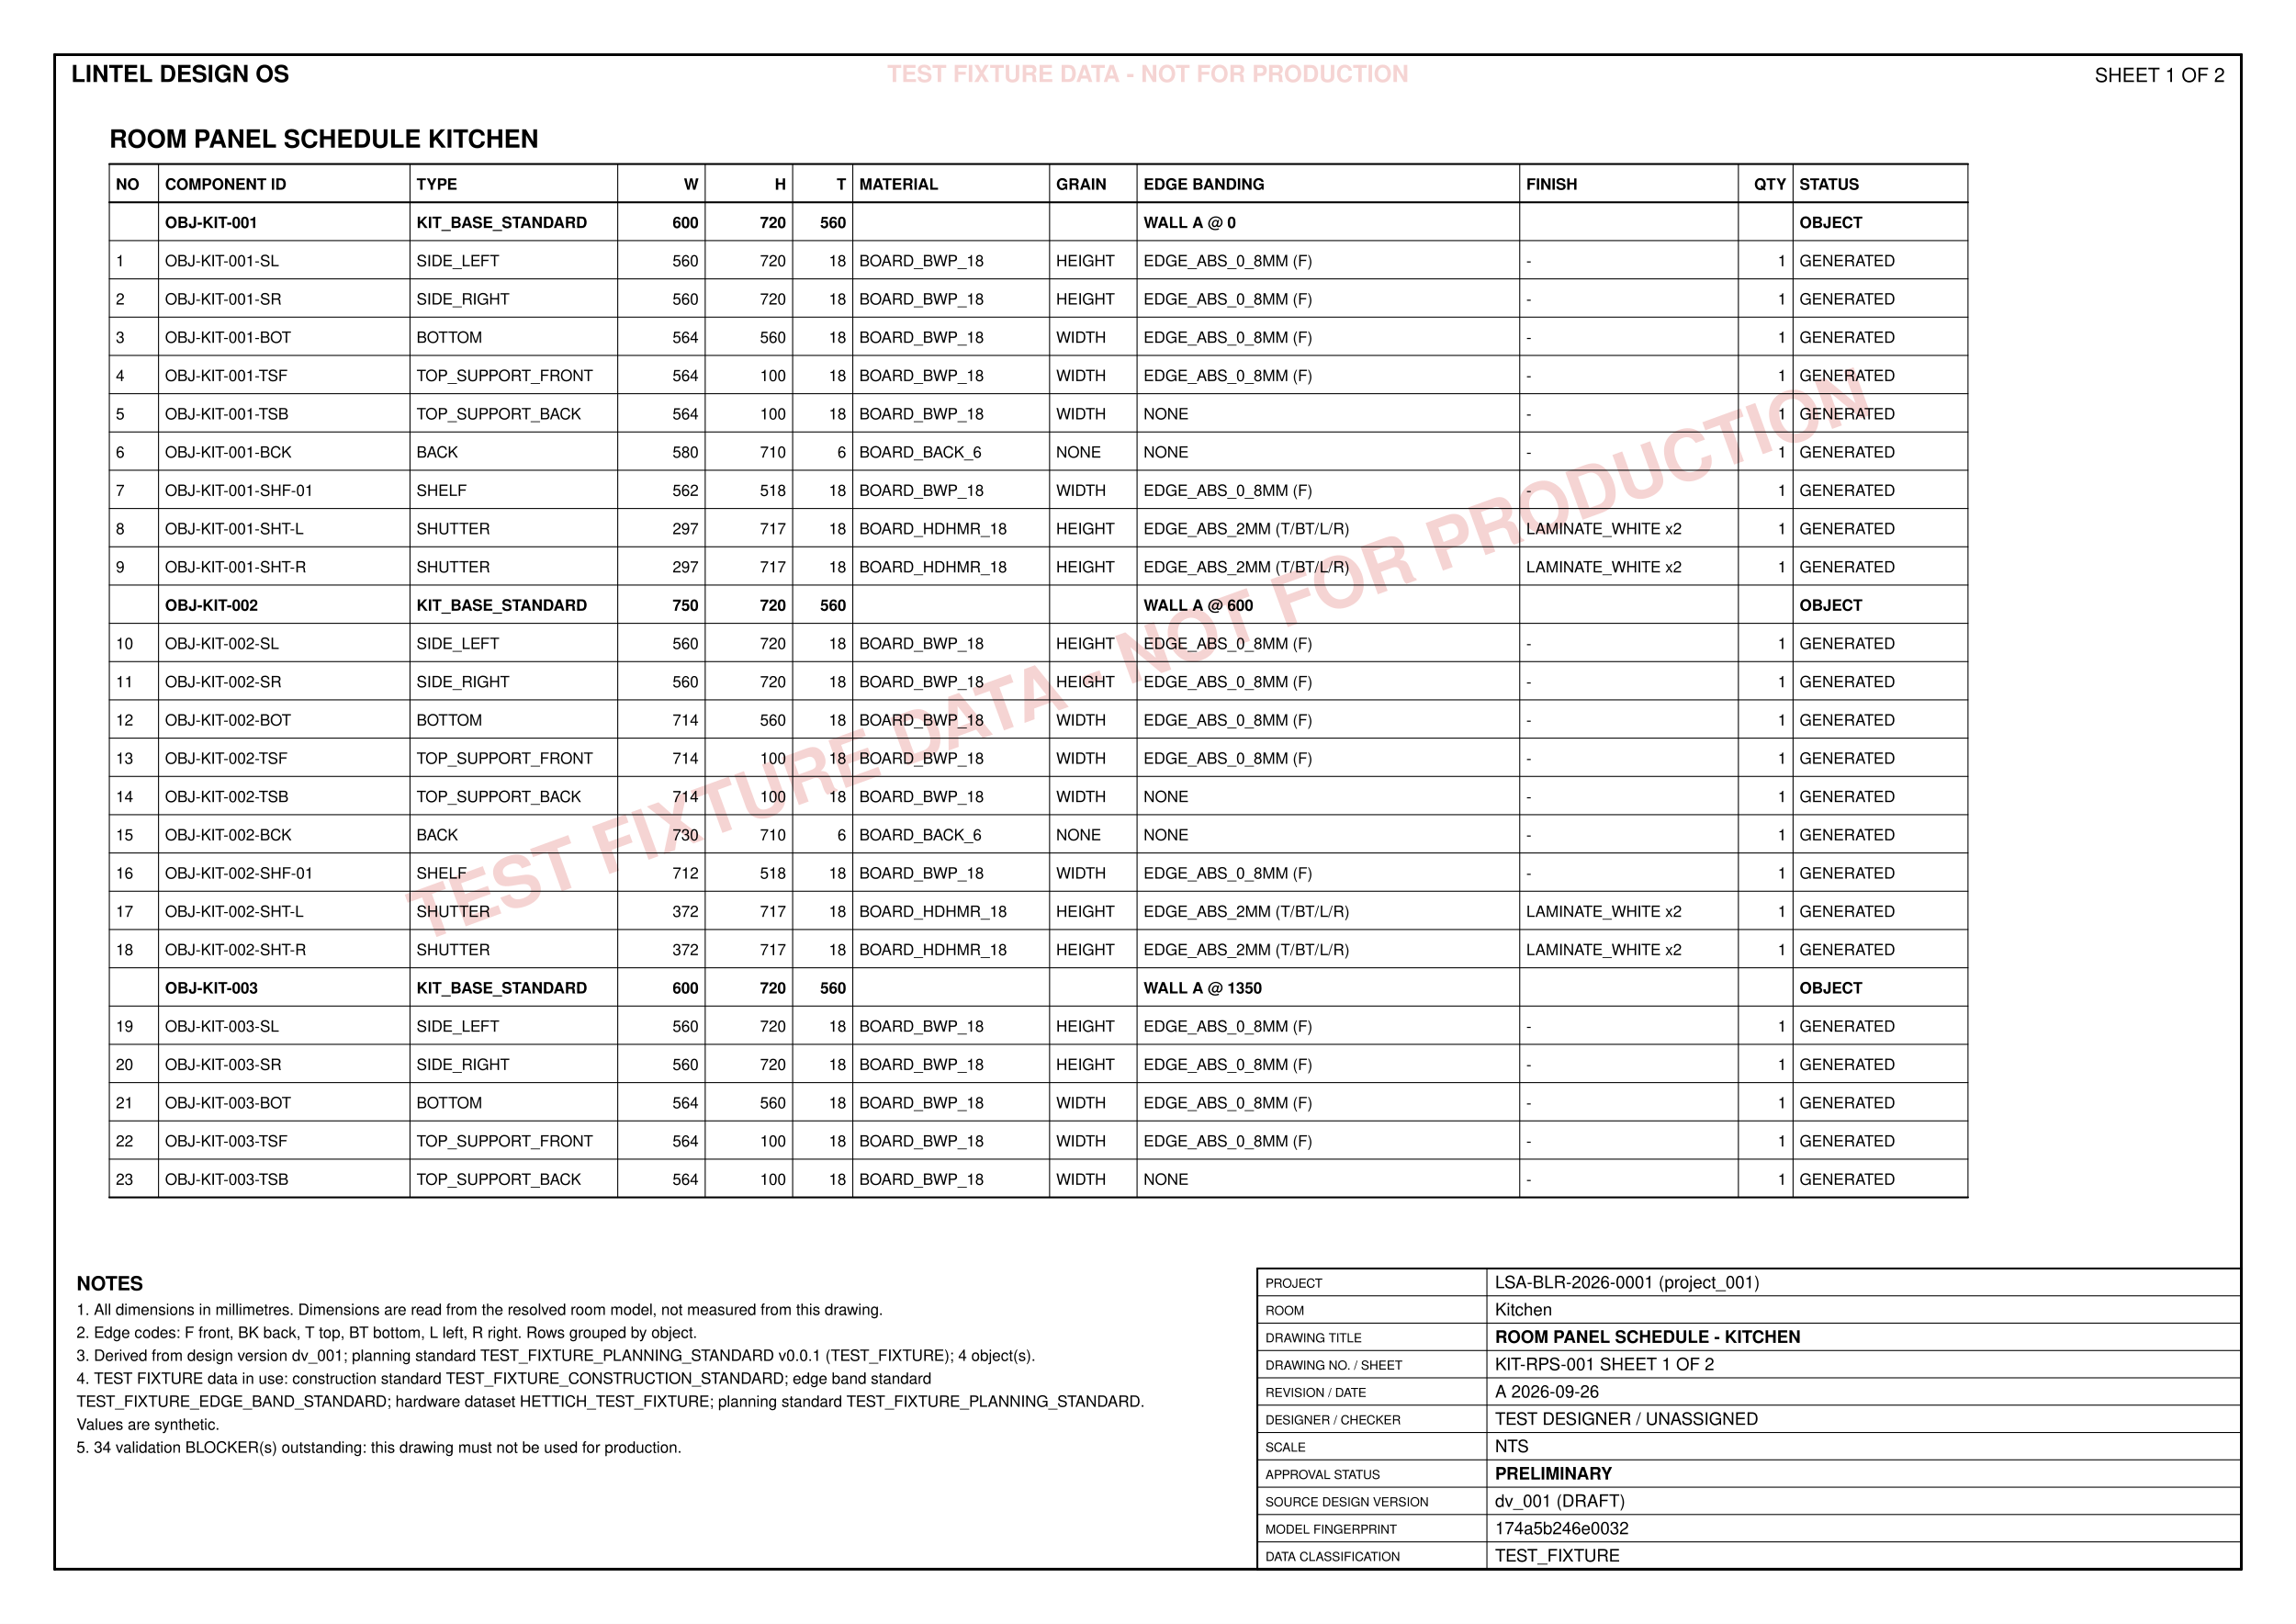
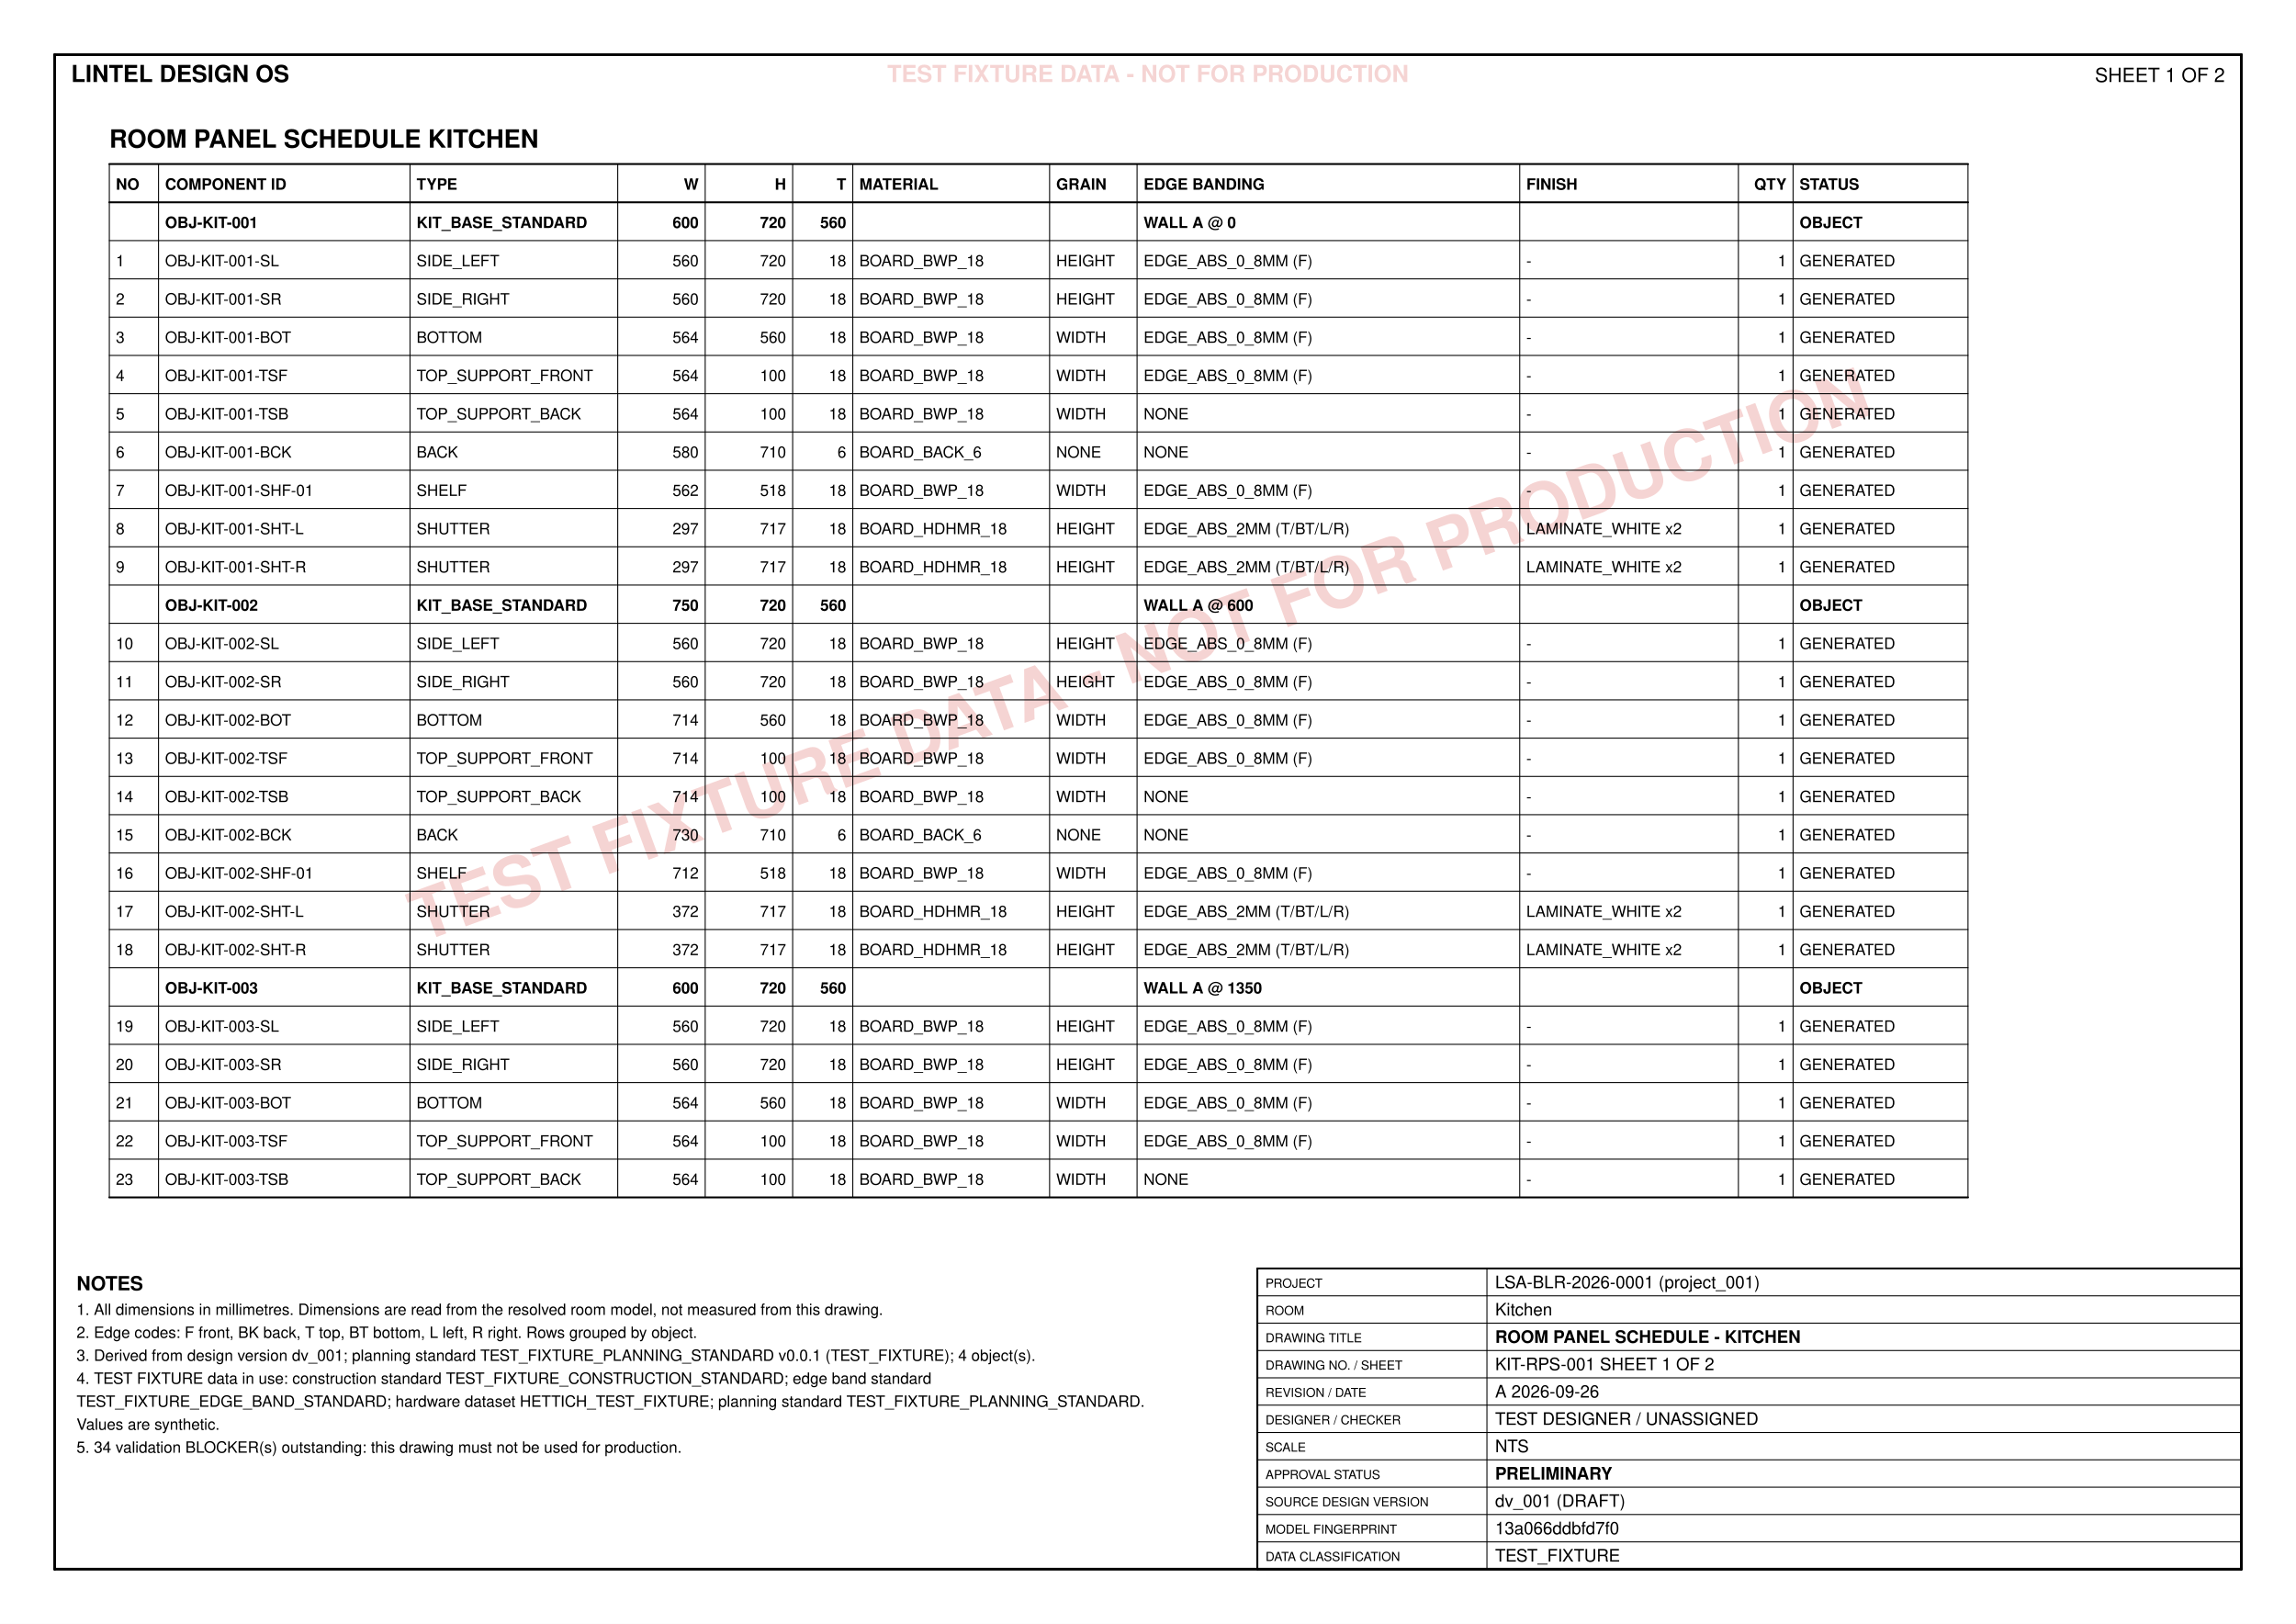
- <svg xmlns="http://www.w3.org/2000/svg" width="420mm" height="297mm" viewBox="0 0 420 297" data-drawing-id="DRW:dv_001:room_001:ROOM_PANEL_SCHEDULE:KIT-RPS-001:RA" data-drawing-type="ROOM_PANEL_SCHEDULE" data-status="PRELIMINARY" data-design-version="dv_001" data-model-fingerprint="174a5b246e0032" data-classification="TEST_FIXTURE" data-content-hash="1771db1f6acf5f" data-sheet="1/2" data-room-id="room_001" data-objects="obj_001,obj_002,obj_003,obj_004">
+ <svg xmlns="http://www.w3.org/2000/svg" width="420mm" height="297mm" viewBox="0 0 420 297" data-drawing-id="DRW:dv_001:room_001:ROOM_PANEL_SCHEDULE:KIT-RPS-001:RA" data-drawing-type="ROOM_PANEL_SCHEDULE" data-status="PRELIMINARY" data-design-version="dv_001" data-model-fingerprint="13a066ddbfd7f0" data-classification="TEST_FIXTURE" data-content-hash="056980e3fbe445" data-sheet="1/2" data-room-id="room_001" data-objects="obj_001,obj_002,obj_003,obj_004">
  <rect x="0" y="0" width="420" height="297" fill="#ffffff" />
  <g id="WATERMARK" fill="#d9534f" stroke="#d9534f" opacity="0.25" font-family="Helvetica, Arial, sans-serif" stroke-linecap="round">
    <text stroke="none" x="210" y="124" font-size="12.714" text-anchor="middle" font-weight="bold" transform="rotate(-20 210 124)">TEST FIXTURE DATA - NOT FOR PRODUCTION</text>
    <text stroke="none" x="210" y="15" font-size="4.286" text-anchor="middle" font-weight="bold">TEST FIXTURE DATA - NOT FOR PRODUCTION</text>
  </g>
  <g id="BORDER" fill="#000000" stroke="#000000" font-family="Helvetica, Arial, sans-serif" stroke-linecap="round">
    <line fill="none" x1="10" y1="10" x2="410" y2="10" stroke-width="0.5" />
    <line fill="none" x1="410" y1="10" x2="410" y2="287" stroke-width="0.5" />
    <line fill="none" x1="410" y1="287" x2="10" y2="287" stroke-width="0.5" />
    <line fill="none" x1="10" y1="287" x2="10" y2="10" stroke-width="0.5" />
    <text stroke="none" x="13" y="15" font-size="4.286" text-anchor="start" font-weight="bold">LINTEL DESIGN OS</text>
    <text stroke="none" x="407" y="15" font-size="3.571" text-anchor="end">SHEET 1 OF 2</text>
  </g>
  <g id="ANNOTATION" fill="#000000" stroke="#000000" font-family="Helvetica, Arial, sans-serif" stroke-linecap="round">
    <text stroke="none" x="14" y="236" font-size="3.571" text-anchor="start" font-weight="bold">NOTES</text>
    <text stroke="none" x="14" y="240.5" font-size="2.857" text-anchor="start">1. All dimensions in millimetres. Dimensions are read from the resolved room model, not measured from this drawing.</text>
    <text stroke="none" x="14" y="244.7" font-size="2.857" text-anchor="start">2. Edge codes: F front, BK back, T top, BT bottom, L left, R right. Rows grouped by object.</text>
    <text stroke="none" x="14" y="248.9" font-size="2.857" text-anchor="start">3. Derived from design version dv_001; planning standard TEST_FIXTURE_PLANNING_STANDARD v0.0.1 (TEST_FIXTURE); 4 object(s).</text>
    <text stroke="none" x="14" y="253.1" font-size="2.857" text-anchor="start">4. TEST FIXTURE data in use: construction standard TEST_FIXTURE_CONSTRUCTION_STANDARD; edge band standard</text>
    <text stroke="none" x="14" y="257.3" font-size="2.857" text-anchor="start">   TEST_FIXTURE_EDGE_BAND_STANDARD; hardware dataset HETTICH_TEST_FIXTURE; planning standard TEST_FIXTURE_PLANNING_STANDARD.</text>
    <text stroke="none" x="14" y="261.5" font-size="2.857" text-anchor="start">   Values are synthetic.</text>
    <text stroke="none" x="14" y="265.7" font-size="2.857" text-anchor="start">5. 34 validation BLOCKER(s) outstanding: this drawing must not be used for production.</text>
  </g>
  <g id="TABLE" fill="#000000" stroke="#000000" font-family="Helvetica, Arial, sans-serif" stroke-linecap="round">
    <text stroke="none" x="20" y="27" font-size="4.571" text-anchor="start" font-weight="bold">ROOM PANEL SCHEDULE  KITCHEN</text>
    <line fill="none" x1="20" y1="30" x2="360" y2="30" stroke-width="0.35" />
    <line fill="none" x1="20" y1="37" x2="360" y2="37" stroke-width="0.35" />
    <line fill="none" x1="20" y1="44" x2="360" y2="44" stroke-width="0.18" />
    <line fill="none" x1="20" y1="51" x2="360" y2="51" stroke-width="0.18" />
    <line fill="none" x1="20" y1="58" x2="360" y2="58" stroke-width="0.18" />
    <line fill="none" x1="20" y1="65" x2="360" y2="65" stroke-width="0.18" />
    <line fill="none" x1="20" y1="72" x2="360" y2="72" stroke-width="0.18" />
    <line fill="none" x1="20" y1="79" x2="360" y2="79" stroke-width="0.18" />
    <line fill="none" x1="20" y1="86" x2="360" y2="86" stroke-width="0.18" />
    <line fill="none" x1="20" y1="93" x2="360" y2="93" stroke-width="0.18" />
    <line fill="none" x1="20" y1="100" x2="360" y2="100" stroke-width="0.18" />
    <line fill="none" x1="20" y1="107" x2="360" y2="107" stroke-width="0.18" />
    <line fill="none" x1="20" y1="114" x2="360" y2="114" stroke-width="0.18" />
    <line fill="none" x1="20" y1="121" x2="360" y2="121" stroke-width="0.18" />
    <line fill="none" x1="20" y1="128" x2="360" y2="128" stroke-width="0.18" />
    <line fill="none" x1="20" y1="135" x2="360" y2="135" stroke-width="0.18" />
    <line fill="none" x1="20" y1="142" x2="360" y2="142" stroke-width="0.18" />
    <line fill="none" x1="20" y1="149" x2="360" y2="149" stroke-width="0.18" />
    <line fill="none" x1="20" y1="156" x2="360" y2="156" stroke-width="0.18" />
    <line fill="none" x1="20" y1="163" x2="360" y2="163" stroke-width="0.18" />
    <line fill="none" x1="20" y1="170" x2="360" y2="170" stroke-width="0.18" />
    <line fill="none" x1="20" y1="177" x2="360" y2="177" stroke-width="0.18" />
    <line fill="none" x1="20" y1="184" x2="360" y2="184" stroke-width="0.18" />
    <line fill="none" x1="20" y1="191" x2="360" y2="191" stroke-width="0.18" />
    <line fill="none" x1="20" y1="198" x2="360" y2="198" stroke-width="0.18" />
    <line fill="none" x1="20" y1="205" x2="360" y2="205" stroke-width="0.18" />
    <line fill="none" x1="20" y1="212" x2="360" y2="212" stroke-width="0.18" />
    <line fill="none" x1="20" y1="219" x2="360" y2="219" stroke-width="0.35" />
    <line fill="none" x1="20" y1="30" x2="20" y2="219" stroke-width="0.18" />
    <line fill="none" x1="29" y1="30" x2="29" y2="219" stroke-width="0.18" />
    <line fill="none" x1="75" y1="30" x2="75" y2="219" stroke-width="0.18" />
    <line fill="none" x1="113" y1="30" x2="113" y2="219" stroke-width="0.18" />
    <line fill="none" x1="129" y1="30" x2="129" y2="219" stroke-width="0.18" />
    <line fill="none" x1="145" y1="30" x2="145" y2="219" stroke-width="0.18" />
    <line fill="none" x1="156" y1="30" x2="156" y2="219" stroke-width="0.18" />
    <line fill="none" x1="192" y1="30" x2="192" y2="219" stroke-width="0.18" />
    <line fill="none" x1="208" y1="30" x2="208" y2="219" stroke-width="0.18" />
    <line fill="none" x1="278" y1="30" x2="278" y2="219" stroke-width="0.18" />
    <line fill="none" x1="318" y1="30" x2="318" y2="219" stroke-width="0.18" />
    <line fill="none" x1="328" y1="30" x2="328" y2="219" stroke-width="0.18" />
    <line fill="none" x1="360" y1="30" x2="360" y2="219" stroke-width="0.18" />
    <text stroke="none" x="21.2" y="34.7" font-size="2.857" text-anchor="start" font-weight="bold">NO</text>
    <text stroke="none" x="30.2" y="34.7" font-size="2.857" text-anchor="start" font-weight="bold">COMPONENT ID</text>
    <text stroke="none" x="76.2" y="34.7" font-size="2.857" text-anchor="start" font-weight="bold">TYPE</text>
    <text stroke="none" x="127.8" y="34.7" font-size="2.857" text-anchor="end" font-weight="bold">W</text>
    <text stroke="none" x="143.8" y="34.7" font-size="2.857" text-anchor="end" font-weight="bold">H</text>
    <text stroke="none" x="154.8" y="34.7" font-size="2.857" text-anchor="end" font-weight="bold">T</text>
    <text stroke="none" x="157.2" y="34.7" font-size="2.857" text-anchor="start" font-weight="bold">MATERIAL</text>
    <text stroke="none" x="193.2" y="34.7" font-size="2.857" text-anchor="start" font-weight="bold">GRAIN</text>
    <text stroke="none" x="209.2" y="34.7" font-size="2.857" text-anchor="start" font-weight="bold">EDGE BANDING</text>
    <text stroke="none" x="279.2" y="34.7" font-size="2.857" text-anchor="start" font-weight="bold">FINISH</text>
    <text stroke="none" x="326.8" y="34.7" font-size="2.857" text-anchor="end" font-weight="bold">QTY</text>
    <text stroke="none" x="329.2" y="34.7" font-size="2.857" text-anchor="start" font-weight="bold">STATUS</text>
    <text stroke="none" x="21.2" y="41.7" font-size="2.857" text-anchor="start" font-weight="bold" />
    <text stroke="none" x="30.2" y="41.7" font-size="2.857" text-anchor="start" font-weight="bold">OBJ-KIT-001</text>
    <text stroke="none" x="76.2" y="41.7" font-size="2.857" text-anchor="start" font-weight="bold">KIT_BASE_STANDARD</text>
    <text stroke="none" x="127.8" y="41.7" font-size="2.857" text-anchor="end" font-weight="bold">600</text>
    <text stroke="none" x="143.8" y="41.7" font-size="2.857" text-anchor="end" font-weight="bold">720</text>
    <text stroke="none" x="154.8" y="41.7" font-size="2.857" text-anchor="end" font-weight="bold">560</text>
    <text stroke="none" x="157.2" y="41.7" font-size="2.857" text-anchor="start" font-weight="bold" />
    <text stroke="none" x="193.2" y="41.7" font-size="2.857" text-anchor="start" font-weight="bold" />
    <text stroke="none" x="209.2" y="41.7" font-size="2.857" text-anchor="start" font-weight="bold">WALL A @ 0</text>
    <text stroke="none" x="279.2" y="41.7" font-size="2.857" text-anchor="start" font-weight="bold" />
    <text stroke="none" x="326.8" y="41.7" font-size="2.857" text-anchor="end" font-weight="bold" />
    <text stroke="none" x="329.2" y="41.7" font-size="2.857" text-anchor="start" font-weight="bold">OBJECT</text>
    <text stroke="none" x="21.2" y="48.7" font-size="2.857" text-anchor="start">1</text>
    <text stroke="none" x="30.2" y="48.7" font-size="2.857" text-anchor="start">OBJ-KIT-001-SL</text>
    <text stroke="none" x="76.2" y="48.7" font-size="2.857" text-anchor="start">SIDE_LEFT</text>
    <text stroke="none" x="127.8" y="48.7" font-size="2.857" text-anchor="end">560</text>
    <text stroke="none" x="143.8" y="48.7" font-size="2.857" text-anchor="end">720</text>
    <text stroke="none" x="154.8" y="48.7" font-size="2.857" text-anchor="end">18</text>
    <text stroke="none" x="157.2" y="48.7" font-size="2.857" text-anchor="start">BOARD_BWP_18</text>
    <text stroke="none" x="193.2" y="48.7" font-size="2.857" text-anchor="start">HEIGHT</text>
    <text stroke="none" x="209.2" y="48.7" font-size="2.857" text-anchor="start">EDGE_ABS_0_8MM (F)</text>
    <text stroke="none" x="279.2" y="48.7" font-size="2.857" text-anchor="start">-</text>
    <text stroke="none" x="326.8" y="48.7" font-size="2.857" text-anchor="end">1</text>
    <text stroke="none" x="329.2" y="48.7" font-size="2.857" text-anchor="start">GENERATED</text>
    <text stroke="none" x="21.2" y="55.7" font-size="2.857" text-anchor="start">2</text>
    <text stroke="none" x="30.2" y="55.7" font-size="2.857" text-anchor="start">OBJ-KIT-001-SR</text>
    <text stroke="none" x="76.2" y="55.7" font-size="2.857" text-anchor="start">SIDE_RIGHT</text>
    <text stroke="none" x="127.8" y="55.7" font-size="2.857" text-anchor="end">560</text>
    <text stroke="none" x="143.8" y="55.7" font-size="2.857" text-anchor="end">720</text>
    <text stroke="none" x="154.8" y="55.7" font-size="2.857" text-anchor="end">18</text>
    <text stroke="none" x="157.2" y="55.7" font-size="2.857" text-anchor="start">BOARD_BWP_18</text>
    <text stroke="none" x="193.2" y="55.7" font-size="2.857" text-anchor="start">HEIGHT</text>
    <text stroke="none" x="209.2" y="55.7" font-size="2.857" text-anchor="start">EDGE_ABS_0_8MM (F)</text>
    <text stroke="none" x="279.2" y="55.7" font-size="2.857" text-anchor="start">-</text>
    <text stroke="none" x="326.8" y="55.7" font-size="2.857" text-anchor="end">1</text>
    <text stroke="none" x="329.2" y="55.7" font-size="2.857" text-anchor="start">GENERATED</text>
    <text stroke="none" x="21.2" y="62.7" font-size="2.857" text-anchor="start">3</text>
    <text stroke="none" x="30.2" y="62.7" font-size="2.857" text-anchor="start">OBJ-KIT-001-BOT</text>
    <text stroke="none" x="76.2" y="62.7" font-size="2.857" text-anchor="start">BOTTOM</text>
    <text stroke="none" x="127.8" y="62.7" font-size="2.857" text-anchor="end">564</text>
    <text stroke="none" x="143.8" y="62.7" font-size="2.857" text-anchor="end">560</text>
    <text stroke="none" x="154.8" y="62.7" font-size="2.857" text-anchor="end">18</text>
    <text stroke="none" x="157.2" y="62.7" font-size="2.857" text-anchor="start">BOARD_BWP_18</text>
    <text stroke="none" x="193.2" y="62.7" font-size="2.857" text-anchor="start">WIDTH</text>
    <text stroke="none" x="209.2" y="62.7" font-size="2.857" text-anchor="start">EDGE_ABS_0_8MM (F)</text>
    <text stroke="none" x="279.2" y="62.7" font-size="2.857" text-anchor="start">-</text>
    <text stroke="none" x="326.8" y="62.7" font-size="2.857" text-anchor="end">1</text>
    <text stroke="none" x="329.2" y="62.7" font-size="2.857" text-anchor="start">GENERATED</text>
    <text stroke="none" x="21.2" y="69.7" font-size="2.857" text-anchor="start">4</text>
    <text stroke="none" x="30.2" y="69.7" font-size="2.857" text-anchor="start">OBJ-KIT-001-TSF</text>
    <text stroke="none" x="76.2" y="69.7" font-size="2.857" text-anchor="start">TOP_SUPPORT_FRONT</text>
    <text stroke="none" x="127.8" y="69.7" font-size="2.857" text-anchor="end">564</text>
    <text stroke="none" x="143.8" y="69.7" font-size="2.857" text-anchor="end">100</text>
    <text stroke="none" x="154.8" y="69.7" font-size="2.857" text-anchor="end">18</text>
    <text stroke="none" x="157.2" y="69.7" font-size="2.857" text-anchor="start">BOARD_BWP_18</text>
    <text stroke="none" x="193.2" y="69.7" font-size="2.857" text-anchor="start">WIDTH</text>
    <text stroke="none" x="209.2" y="69.7" font-size="2.857" text-anchor="start">EDGE_ABS_0_8MM (F)</text>
    <text stroke="none" x="279.2" y="69.7" font-size="2.857" text-anchor="start">-</text>
    <text stroke="none" x="326.8" y="69.7" font-size="2.857" text-anchor="end">1</text>
    <text stroke="none" x="329.2" y="69.7" font-size="2.857" text-anchor="start">GENERATED</text>
    <text stroke="none" x="21.2" y="76.7" font-size="2.857" text-anchor="start">5</text>
    <text stroke="none" x="30.2" y="76.7" font-size="2.857" text-anchor="start">OBJ-KIT-001-TSB</text>
    <text stroke="none" x="76.2" y="76.7" font-size="2.857" text-anchor="start">TOP_SUPPORT_BACK</text>
    <text stroke="none" x="127.8" y="76.7" font-size="2.857" text-anchor="end">564</text>
    <text stroke="none" x="143.8" y="76.7" font-size="2.857" text-anchor="end">100</text>
    <text stroke="none" x="154.8" y="76.7" font-size="2.857" text-anchor="end">18</text>
    <text stroke="none" x="157.2" y="76.7" font-size="2.857" text-anchor="start">BOARD_BWP_18</text>
    <text stroke="none" x="193.2" y="76.7" font-size="2.857" text-anchor="start">WIDTH</text>
    <text stroke="none" x="209.2" y="76.7" font-size="2.857" text-anchor="start">NONE</text>
    <text stroke="none" x="279.2" y="76.7" font-size="2.857" text-anchor="start">-</text>
    <text stroke="none" x="326.8" y="76.7" font-size="2.857" text-anchor="end">1</text>
    <text stroke="none" x="329.2" y="76.7" font-size="2.857" text-anchor="start">GENERATED</text>
    <text stroke="none" x="21.2" y="83.7" font-size="2.857" text-anchor="start">6</text>
    <text stroke="none" x="30.2" y="83.7" font-size="2.857" text-anchor="start">OBJ-KIT-001-BCK</text>
    <text stroke="none" x="76.2" y="83.7" font-size="2.857" text-anchor="start">BACK</text>
    <text stroke="none" x="127.8" y="83.7" font-size="2.857" text-anchor="end">580</text>
    <text stroke="none" x="143.8" y="83.7" font-size="2.857" text-anchor="end">710</text>
    <text stroke="none" x="154.8" y="83.7" font-size="2.857" text-anchor="end">6</text>
    <text stroke="none" x="157.2" y="83.7" font-size="2.857" text-anchor="start">BOARD_BACK_6</text>
    <text stroke="none" x="193.2" y="83.7" font-size="2.857" text-anchor="start">NONE</text>
    <text stroke="none" x="209.2" y="83.7" font-size="2.857" text-anchor="start">NONE</text>
    <text stroke="none" x="279.2" y="83.7" font-size="2.857" text-anchor="start">-</text>
    <text stroke="none" x="326.8" y="83.7" font-size="2.857" text-anchor="end">1</text>
    <text stroke="none" x="329.2" y="83.7" font-size="2.857" text-anchor="start">GENERATED</text>
    <text stroke="none" x="21.2" y="90.7" font-size="2.857" text-anchor="start">7</text>
    <text stroke="none" x="30.2" y="90.7" font-size="2.857" text-anchor="start">OBJ-KIT-001-SHF-01</text>
    <text stroke="none" x="76.2" y="90.7" font-size="2.857" text-anchor="start">SHELF</text>
    <text stroke="none" x="127.8" y="90.7" font-size="2.857" text-anchor="end">562</text>
    <text stroke="none" x="143.8" y="90.7" font-size="2.857" text-anchor="end">518</text>
    <text stroke="none" x="154.8" y="90.7" font-size="2.857" text-anchor="end">18</text>
    <text stroke="none" x="157.2" y="90.7" font-size="2.857" text-anchor="start">BOARD_BWP_18</text>
    <text stroke="none" x="193.2" y="90.7" font-size="2.857" text-anchor="start">WIDTH</text>
    <text stroke="none" x="209.2" y="90.7" font-size="2.857" text-anchor="start">EDGE_ABS_0_8MM (F)</text>
    <text stroke="none" x="279.2" y="90.7" font-size="2.857" text-anchor="start">-</text>
    <text stroke="none" x="326.8" y="90.7" font-size="2.857" text-anchor="end">1</text>
    <text stroke="none" x="329.2" y="90.7" font-size="2.857" text-anchor="start">GENERATED</text>
    <text stroke="none" x="21.2" y="97.7" font-size="2.857" text-anchor="start">8</text>
    <text stroke="none" x="30.2" y="97.7" font-size="2.857" text-anchor="start">OBJ-KIT-001-SHT-L</text>
    <text stroke="none" x="76.2" y="97.7" font-size="2.857" text-anchor="start">SHUTTER</text>
    <text stroke="none" x="127.8" y="97.7" font-size="2.857" text-anchor="end">297</text>
    <text stroke="none" x="143.8" y="97.7" font-size="2.857" text-anchor="end">717</text>
    <text stroke="none" x="154.8" y="97.7" font-size="2.857" text-anchor="end">18</text>
    <text stroke="none" x="157.2" y="97.7" font-size="2.857" text-anchor="start">BOARD_HDHMR_18</text>
    <text stroke="none" x="193.2" y="97.7" font-size="2.857" text-anchor="start">HEIGHT</text>
    <text stroke="none" x="209.2" y="97.7" font-size="2.857" text-anchor="start">EDGE_ABS_2MM (T/BT/L/R)</text>
    <text stroke="none" x="279.2" y="97.7" font-size="2.857" text-anchor="start">LAMINATE_WHITE x2</text>
    <text stroke="none" x="326.8" y="97.7" font-size="2.857" text-anchor="end">1</text>
    <text stroke="none" x="329.2" y="97.7" font-size="2.857" text-anchor="start">GENERATED</text>
    <text stroke="none" x="21.2" y="104.7" font-size="2.857" text-anchor="start">9</text>
    <text stroke="none" x="30.2" y="104.7" font-size="2.857" text-anchor="start">OBJ-KIT-001-SHT-R</text>
    <text stroke="none" x="76.2" y="104.7" font-size="2.857" text-anchor="start">SHUTTER</text>
    <text stroke="none" x="127.8" y="104.7" font-size="2.857" text-anchor="end">297</text>
    <text stroke="none" x="143.8" y="104.7" font-size="2.857" text-anchor="end">717</text>
    <text stroke="none" x="154.8" y="104.7" font-size="2.857" text-anchor="end">18</text>
    <text stroke="none" x="157.2" y="104.7" font-size="2.857" text-anchor="start">BOARD_HDHMR_18</text>
    <text stroke="none" x="193.2" y="104.7" font-size="2.857" text-anchor="start">HEIGHT</text>
    <text stroke="none" x="209.2" y="104.7" font-size="2.857" text-anchor="start">EDGE_ABS_2MM (T/BT/L/R)</text>
    <text stroke="none" x="279.2" y="104.7" font-size="2.857" text-anchor="start">LAMINATE_WHITE x2</text>
    <text stroke="none" x="326.8" y="104.7" font-size="2.857" text-anchor="end">1</text>
    <text stroke="none" x="329.2" y="104.7" font-size="2.857" text-anchor="start">GENERATED</text>
    <text stroke="none" x="21.2" y="111.7" font-size="2.857" text-anchor="start" font-weight="bold" />
    <text stroke="none" x="30.2" y="111.7" font-size="2.857" text-anchor="start" font-weight="bold">OBJ-KIT-002</text>
    <text stroke="none" x="76.2" y="111.7" font-size="2.857" text-anchor="start" font-weight="bold">KIT_BASE_STANDARD</text>
    <text stroke="none" x="127.8" y="111.7" font-size="2.857" text-anchor="end" font-weight="bold">750</text>
    <text stroke="none" x="143.8" y="111.7" font-size="2.857" text-anchor="end" font-weight="bold">720</text>
    <text stroke="none" x="154.8" y="111.7" font-size="2.857" text-anchor="end" font-weight="bold">560</text>
    <text stroke="none" x="157.2" y="111.7" font-size="2.857" text-anchor="start" font-weight="bold" />
    <text stroke="none" x="193.2" y="111.7" font-size="2.857" text-anchor="start" font-weight="bold" />
    <text stroke="none" x="209.2" y="111.7" font-size="2.857" text-anchor="start" font-weight="bold">WALL A @ 600</text>
    <text stroke="none" x="279.2" y="111.7" font-size="2.857" text-anchor="start" font-weight="bold" />
    <text stroke="none" x="326.8" y="111.7" font-size="2.857" text-anchor="end" font-weight="bold" />
    <text stroke="none" x="329.2" y="111.7" font-size="2.857" text-anchor="start" font-weight="bold">OBJECT</text>
    <text stroke="none" x="21.2" y="118.7" font-size="2.857" text-anchor="start">10</text>
    <text stroke="none" x="30.2" y="118.7" font-size="2.857" text-anchor="start">OBJ-KIT-002-SL</text>
    <text stroke="none" x="76.2" y="118.7" font-size="2.857" text-anchor="start">SIDE_LEFT</text>
    <text stroke="none" x="127.8" y="118.7" font-size="2.857" text-anchor="end">560</text>
    <text stroke="none" x="143.8" y="118.7" font-size="2.857" text-anchor="end">720</text>
    <text stroke="none" x="154.8" y="118.7" font-size="2.857" text-anchor="end">18</text>
    <text stroke="none" x="157.2" y="118.7" font-size="2.857" text-anchor="start">BOARD_BWP_18</text>
    <text stroke="none" x="193.2" y="118.7" font-size="2.857" text-anchor="start">HEIGHT</text>
    <text stroke="none" x="209.2" y="118.7" font-size="2.857" text-anchor="start">EDGE_ABS_0_8MM (F)</text>
    <text stroke="none" x="279.2" y="118.7" font-size="2.857" text-anchor="start">-</text>
    <text stroke="none" x="326.8" y="118.7" font-size="2.857" text-anchor="end">1</text>
    <text stroke="none" x="329.2" y="118.7" font-size="2.857" text-anchor="start">GENERATED</text>
    <text stroke="none" x="21.2" y="125.7" font-size="2.857" text-anchor="start">11</text>
    <text stroke="none" x="30.2" y="125.7" font-size="2.857" text-anchor="start">OBJ-KIT-002-SR</text>
    <text stroke="none" x="76.2" y="125.7" font-size="2.857" text-anchor="start">SIDE_RIGHT</text>
    <text stroke="none" x="127.8" y="125.7" font-size="2.857" text-anchor="end">560</text>
    <text stroke="none" x="143.8" y="125.7" font-size="2.857" text-anchor="end">720</text>
    <text stroke="none" x="154.8" y="125.7" font-size="2.857" text-anchor="end">18</text>
    <text stroke="none" x="157.2" y="125.7" font-size="2.857" text-anchor="start">BOARD_BWP_18</text>
    <text stroke="none" x="193.2" y="125.7" font-size="2.857" text-anchor="start">HEIGHT</text>
    <text stroke="none" x="209.2" y="125.7" font-size="2.857" text-anchor="start">EDGE_ABS_0_8MM (F)</text>
    <text stroke="none" x="279.2" y="125.7" font-size="2.857" text-anchor="start">-</text>
    <text stroke="none" x="326.8" y="125.7" font-size="2.857" text-anchor="end">1</text>
    <text stroke="none" x="329.2" y="125.7" font-size="2.857" text-anchor="start">GENERATED</text>
    <text stroke="none" x="21.2" y="132.7" font-size="2.857" text-anchor="start">12</text>
    <text stroke="none" x="30.2" y="132.7" font-size="2.857" text-anchor="start">OBJ-KIT-002-BOT</text>
    <text stroke="none" x="76.2" y="132.7" font-size="2.857" text-anchor="start">BOTTOM</text>
    <text stroke="none" x="127.8" y="132.7" font-size="2.857" text-anchor="end">714</text>
    <text stroke="none" x="143.8" y="132.7" font-size="2.857" text-anchor="end">560</text>
    <text stroke="none" x="154.8" y="132.7" font-size="2.857" text-anchor="end">18</text>
    <text stroke="none" x="157.2" y="132.7" font-size="2.857" text-anchor="start">BOARD_BWP_18</text>
    <text stroke="none" x="193.2" y="132.7" font-size="2.857" text-anchor="start">WIDTH</text>
    <text stroke="none" x="209.2" y="132.7" font-size="2.857" text-anchor="start">EDGE_ABS_0_8MM (F)</text>
    <text stroke="none" x="279.2" y="132.7" font-size="2.857" text-anchor="start">-</text>
    <text stroke="none" x="326.8" y="132.7" font-size="2.857" text-anchor="end">1</text>
    <text stroke="none" x="329.2" y="132.7" font-size="2.857" text-anchor="start">GENERATED</text>
    <text stroke="none" x="21.2" y="139.7" font-size="2.857" text-anchor="start">13</text>
    <text stroke="none" x="30.2" y="139.7" font-size="2.857" text-anchor="start">OBJ-KIT-002-TSF</text>
    <text stroke="none" x="76.2" y="139.7" font-size="2.857" text-anchor="start">TOP_SUPPORT_FRONT</text>
    <text stroke="none" x="127.8" y="139.7" font-size="2.857" text-anchor="end">714</text>
    <text stroke="none" x="143.8" y="139.7" font-size="2.857" text-anchor="end">100</text>
    <text stroke="none" x="154.8" y="139.7" font-size="2.857" text-anchor="end">18</text>
    <text stroke="none" x="157.2" y="139.7" font-size="2.857" text-anchor="start">BOARD_BWP_18</text>
    <text stroke="none" x="193.2" y="139.7" font-size="2.857" text-anchor="start">WIDTH</text>
    <text stroke="none" x="209.2" y="139.7" font-size="2.857" text-anchor="start">EDGE_ABS_0_8MM (F)</text>
    <text stroke="none" x="279.2" y="139.7" font-size="2.857" text-anchor="start">-</text>
    <text stroke="none" x="326.8" y="139.7" font-size="2.857" text-anchor="end">1</text>
    <text stroke="none" x="329.2" y="139.7" font-size="2.857" text-anchor="start">GENERATED</text>
    <text stroke="none" x="21.2" y="146.7" font-size="2.857" text-anchor="start">14</text>
    <text stroke="none" x="30.2" y="146.7" font-size="2.857" text-anchor="start">OBJ-KIT-002-TSB</text>
    <text stroke="none" x="76.2" y="146.7" font-size="2.857" text-anchor="start">TOP_SUPPORT_BACK</text>
    <text stroke="none" x="127.8" y="146.7" font-size="2.857" text-anchor="end">714</text>
    <text stroke="none" x="143.8" y="146.7" font-size="2.857" text-anchor="end">100</text>
    <text stroke="none" x="154.8" y="146.7" font-size="2.857" text-anchor="end">18</text>
    <text stroke="none" x="157.2" y="146.7" font-size="2.857" text-anchor="start">BOARD_BWP_18</text>
    <text stroke="none" x="193.2" y="146.7" font-size="2.857" text-anchor="start">WIDTH</text>
    <text stroke="none" x="209.2" y="146.7" font-size="2.857" text-anchor="start">NONE</text>
    <text stroke="none" x="279.2" y="146.7" font-size="2.857" text-anchor="start">-</text>
    <text stroke="none" x="326.8" y="146.7" font-size="2.857" text-anchor="end">1</text>
    <text stroke="none" x="329.2" y="146.7" font-size="2.857" text-anchor="start">GENERATED</text>
    <text stroke="none" x="21.2" y="153.7" font-size="2.857" text-anchor="start">15</text>
    <text stroke="none" x="30.2" y="153.7" font-size="2.857" text-anchor="start">OBJ-KIT-002-BCK</text>
    <text stroke="none" x="76.2" y="153.7" font-size="2.857" text-anchor="start">BACK</text>
    <text stroke="none" x="127.8" y="153.7" font-size="2.857" text-anchor="end">730</text>
    <text stroke="none" x="143.8" y="153.7" font-size="2.857" text-anchor="end">710</text>
    <text stroke="none" x="154.8" y="153.7" font-size="2.857" text-anchor="end">6</text>
    <text stroke="none" x="157.2" y="153.7" font-size="2.857" text-anchor="start">BOARD_BACK_6</text>
    <text stroke="none" x="193.2" y="153.7" font-size="2.857" text-anchor="start">NONE</text>
    <text stroke="none" x="209.2" y="153.7" font-size="2.857" text-anchor="start">NONE</text>
    <text stroke="none" x="279.2" y="153.7" font-size="2.857" text-anchor="start">-</text>
    <text stroke="none" x="326.8" y="153.7" font-size="2.857" text-anchor="end">1</text>
    <text stroke="none" x="329.2" y="153.7" font-size="2.857" text-anchor="start">GENERATED</text>
    <text stroke="none" x="21.2" y="160.7" font-size="2.857" text-anchor="start">16</text>
    <text stroke="none" x="30.2" y="160.7" font-size="2.857" text-anchor="start">OBJ-KIT-002-SHF-01</text>
    <text stroke="none" x="76.2" y="160.7" font-size="2.857" text-anchor="start">SHELF</text>
    <text stroke="none" x="127.8" y="160.7" font-size="2.857" text-anchor="end">712</text>
    <text stroke="none" x="143.8" y="160.7" font-size="2.857" text-anchor="end">518</text>
    <text stroke="none" x="154.8" y="160.7" font-size="2.857" text-anchor="end">18</text>
    <text stroke="none" x="157.2" y="160.7" font-size="2.857" text-anchor="start">BOARD_BWP_18</text>
    <text stroke="none" x="193.2" y="160.7" font-size="2.857" text-anchor="start">WIDTH</text>
    <text stroke="none" x="209.2" y="160.7" font-size="2.857" text-anchor="start">EDGE_ABS_0_8MM (F)</text>
    <text stroke="none" x="279.2" y="160.7" font-size="2.857" text-anchor="start">-</text>
    <text stroke="none" x="326.8" y="160.7" font-size="2.857" text-anchor="end">1</text>
    <text stroke="none" x="329.2" y="160.7" font-size="2.857" text-anchor="start">GENERATED</text>
    <text stroke="none" x="21.2" y="167.7" font-size="2.857" text-anchor="start">17</text>
    <text stroke="none" x="30.2" y="167.7" font-size="2.857" text-anchor="start">OBJ-KIT-002-SHT-L</text>
    <text stroke="none" x="76.2" y="167.7" font-size="2.857" text-anchor="start">SHUTTER</text>
    <text stroke="none" x="127.8" y="167.7" font-size="2.857" text-anchor="end">372</text>
    <text stroke="none" x="143.8" y="167.7" font-size="2.857" text-anchor="end">717</text>
    <text stroke="none" x="154.8" y="167.7" font-size="2.857" text-anchor="end">18</text>
    <text stroke="none" x="157.2" y="167.7" font-size="2.857" text-anchor="start">BOARD_HDHMR_18</text>
    <text stroke="none" x="193.2" y="167.7" font-size="2.857" text-anchor="start">HEIGHT</text>
    <text stroke="none" x="209.2" y="167.7" font-size="2.857" text-anchor="start">EDGE_ABS_2MM (T/BT/L/R)</text>
    <text stroke="none" x="279.2" y="167.7" font-size="2.857" text-anchor="start">LAMINATE_WHITE x2</text>
    <text stroke="none" x="326.8" y="167.7" font-size="2.857" text-anchor="end">1</text>
    <text stroke="none" x="329.2" y="167.7" font-size="2.857" text-anchor="start">GENERATED</text>
    <text stroke="none" x="21.2" y="174.7" font-size="2.857" text-anchor="start">18</text>
    <text stroke="none" x="30.2" y="174.7" font-size="2.857" text-anchor="start">OBJ-KIT-002-SHT-R</text>
    <text stroke="none" x="76.2" y="174.7" font-size="2.857" text-anchor="start">SHUTTER</text>
    <text stroke="none" x="127.8" y="174.7" font-size="2.857" text-anchor="end">372</text>
    <text stroke="none" x="143.8" y="174.7" font-size="2.857" text-anchor="end">717</text>
    <text stroke="none" x="154.8" y="174.7" font-size="2.857" text-anchor="end">18</text>
    <text stroke="none" x="157.2" y="174.7" font-size="2.857" text-anchor="start">BOARD_HDHMR_18</text>
    <text stroke="none" x="193.2" y="174.7" font-size="2.857" text-anchor="start">HEIGHT</text>
    <text stroke="none" x="209.2" y="174.7" font-size="2.857" text-anchor="start">EDGE_ABS_2MM (T/BT/L/R)</text>
    <text stroke="none" x="279.2" y="174.7" font-size="2.857" text-anchor="start">LAMINATE_WHITE x2</text>
    <text stroke="none" x="326.8" y="174.7" font-size="2.857" text-anchor="end">1</text>
    <text stroke="none" x="329.2" y="174.7" font-size="2.857" text-anchor="start">GENERATED</text>
    <text stroke="none" x="21.2" y="181.7" font-size="2.857" text-anchor="start" font-weight="bold" />
    <text stroke="none" x="30.2" y="181.7" font-size="2.857" text-anchor="start" font-weight="bold">OBJ-KIT-003</text>
    <text stroke="none" x="76.2" y="181.7" font-size="2.857" text-anchor="start" font-weight="bold">KIT_BASE_STANDARD</text>
    <text stroke="none" x="127.8" y="181.7" font-size="2.857" text-anchor="end" font-weight="bold">600</text>
    <text stroke="none" x="143.8" y="181.7" font-size="2.857" text-anchor="end" font-weight="bold">720</text>
    <text stroke="none" x="154.8" y="181.7" font-size="2.857" text-anchor="end" font-weight="bold">560</text>
    <text stroke="none" x="157.2" y="181.7" font-size="2.857" text-anchor="start" font-weight="bold" />
    <text stroke="none" x="193.2" y="181.7" font-size="2.857" text-anchor="start" font-weight="bold" />
    <text stroke="none" x="209.2" y="181.7" font-size="2.857" text-anchor="start" font-weight="bold">WALL A @ 1350</text>
    <text stroke="none" x="279.2" y="181.7" font-size="2.857" text-anchor="start" font-weight="bold" />
    <text stroke="none" x="326.8" y="181.7" font-size="2.857" text-anchor="end" font-weight="bold" />
    <text stroke="none" x="329.2" y="181.7" font-size="2.857" text-anchor="start" font-weight="bold">OBJECT</text>
    <text stroke="none" x="21.2" y="188.7" font-size="2.857" text-anchor="start">19</text>
    <text stroke="none" x="30.2" y="188.7" font-size="2.857" text-anchor="start">OBJ-KIT-003-SL</text>
    <text stroke="none" x="76.2" y="188.7" font-size="2.857" text-anchor="start">SIDE_LEFT</text>
    <text stroke="none" x="127.8" y="188.7" font-size="2.857" text-anchor="end">560</text>
    <text stroke="none" x="143.8" y="188.7" font-size="2.857" text-anchor="end">720</text>
    <text stroke="none" x="154.8" y="188.7" font-size="2.857" text-anchor="end">18</text>
    <text stroke="none" x="157.2" y="188.7" font-size="2.857" text-anchor="start">BOARD_BWP_18</text>
    <text stroke="none" x="193.2" y="188.7" font-size="2.857" text-anchor="start">HEIGHT</text>
    <text stroke="none" x="209.2" y="188.7" font-size="2.857" text-anchor="start">EDGE_ABS_0_8MM (F)</text>
    <text stroke="none" x="279.2" y="188.7" font-size="2.857" text-anchor="start">-</text>
    <text stroke="none" x="326.8" y="188.7" font-size="2.857" text-anchor="end">1</text>
    <text stroke="none" x="329.2" y="188.7" font-size="2.857" text-anchor="start">GENERATED</text>
    <text stroke="none" x="21.2" y="195.7" font-size="2.857" text-anchor="start">20</text>
    <text stroke="none" x="30.2" y="195.7" font-size="2.857" text-anchor="start">OBJ-KIT-003-SR</text>
    <text stroke="none" x="76.2" y="195.7" font-size="2.857" text-anchor="start">SIDE_RIGHT</text>
    <text stroke="none" x="127.8" y="195.7" font-size="2.857" text-anchor="end">560</text>
    <text stroke="none" x="143.8" y="195.7" font-size="2.857" text-anchor="end">720</text>
    <text stroke="none" x="154.8" y="195.7" font-size="2.857" text-anchor="end">18</text>
    <text stroke="none" x="157.2" y="195.7" font-size="2.857" text-anchor="start">BOARD_BWP_18</text>
    <text stroke="none" x="193.2" y="195.7" font-size="2.857" text-anchor="start">HEIGHT</text>
    <text stroke="none" x="209.2" y="195.7" font-size="2.857" text-anchor="start">EDGE_ABS_0_8MM (F)</text>
    <text stroke="none" x="279.2" y="195.7" font-size="2.857" text-anchor="start">-</text>
    <text stroke="none" x="326.8" y="195.7" font-size="2.857" text-anchor="end">1</text>
    <text stroke="none" x="329.2" y="195.7" font-size="2.857" text-anchor="start">GENERATED</text>
    <text stroke="none" x="21.2" y="202.7" font-size="2.857" text-anchor="start">21</text>
    <text stroke="none" x="30.2" y="202.7" font-size="2.857" text-anchor="start">OBJ-KIT-003-BOT</text>
    <text stroke="none" x="76.2" y="202.7" font-size="2.857" text-anchor="start">BOTTOM</text>
    <text stroke="none" x="127.8" y="202.7" font-size="2.857" text-anchor="end">564</text>
    <text stroke="none" x="143.8" y="202.7" font-size="2.857" text-anchor="end">560</text>
    <text stroke="none" x="154.8" y="202.7" font-size="2.857" text-anchor="end">18</text>
    <text stroke="none" x="157.2" y="202.7" font-size="2.857" text-anchor="start">BOARD_BWP_18</text>
    <text stroke="none" x="193.2" y="202.7" font-size="2.857" text-anchor="start">WIDTH</text>
    <text stroke="none" x="209.2" y="202.7" font-size="2.857" text-anchor="start">EDGE_ABS_0_8MM (F)</text>
    <text stroke="none" x="279.2" y="202.7" font-size="2.857" text-anchor="start">-</text>
    <text stroke="none" x="326.8" y="202.7" font-size="2.857" text-anchor="end">1</text>
    <text stroke="none" x="329.2" y="202.7" font-size="2.857" text-anchor="start">GENERATED</text>
    <text stroke="none" x="21.2" y="209.7" font-size="2.857" text-anchor="start">22</text>
    <text stroke="none" x="30.2" y="209.7" font-size="2.857" text-anchor="start">OBJ-KIT-003-TSF</text>
    <text stroke="none" x="76.2" y="209.7" font-size="2.857" text-anchor="start">TOP_SUPPORT_FRONT</text>
    <text stroke="none" x="127.8" y="209.7" font-size="2.857" text-anchor="end">564</text>
    <text stroke="none" x="143.8" y="209.7" font-size="2.857" text-anchor="end">100</text>
    <text stroke="none" x="154.8" y="209.7" font-size="2.857" text-anchor="end">18</text>
    <text stroke="none" x="157.2" y="209.7" font-size="2.857" text-anchor="start">BOARD_BWP_18</text>
    <text stroke="none" x="193.2" y="209.7" font-size="2.857" text-anchor="start">WIDTH</text>
    <text stroke="none" x="209.2" y="209.7" font-size="2.857" text-anchor="start">EDGE_ABS_0_8MM (F)</text>
    <text stroke="none" x="279.2" y="209.7" font-size="2.857" text-anchor="start">-</text>
    <text stroke="none" x="326.8" y="209.7" font-size="2.857" text-anchor="end">1</text>
    <text stroke="none" x="329.2" y="209.7" font-size="2.857" text-anchor="start">GENERATED</text>
    <text stroke="none" x="21.2" y="216.7" font-size="2.857" text-anchor="start">23</text>
    <text stroke="none" x="30.2" y="216.7" font-size="2.857" text-anchor="start">OBJ-KIT-003-TSB</text>
    <text stroke="none" x="76.2" y="216.7" font-size="2.857" text-anchor="start">TOP_SUPPORT_BACK</text>
    <text stroke="none" x="127.8" y="216.7" font-size="2.857" text-anchor="end">564</text>
    <text stroke="none" x="143.8" y="216.7" font-size="2.857" text-anchor="end">100</text>
    <text stroke="none" x="154.8" y="216.7" font-size="2.857" text-anchor="end">18</text>
    <text stroke="none" x="157.2" y="216.7" font-size="2.857" text-anchor="start">BOARD_BWP_18</text>
    <text stroke="none" x="193.2" y="216.7" font-size="2.857" text-anchor="start">WIDTH</text>
    <text stroke="none" x="209.2" y="216.7" font-size="2.857" text-anchor="start">NONE</text>
    <text stroke="none" x="279.2" y="216.7" font-size="2.857" text-anchor="start">-</text>
    <text stroke="none" x="326.8" y="216.7" font-size="2.857" text-anchor="end">1</text>
    <text stroke="none" x="329.2" y="216.7" font-size="2.857" text-anchor="start">GENERATED</text>
  </g>
  <g id="TITLE_BLOCK" fill="#000000" stroke="#000000" font-family="Helvetica, Arial, sans-serif" stroke-linecap="round">
    <line fill="none" x1="230" y1="232" x2="410" y2="232" stroke-width="0.35" />
    <line fill="none" x1="410" y1="232" x2="410" y2="287" stroke-width="0.35" />
    <line fill="none" x1="410" y1="287" x2="230" y2="287" stroke-width="0.35" />
    <line fill="none" x1="230" y1="287" x2="230" y2="232" stroke-width="0.35" />
    <line fill="none" x1="272" y1="232" x2="272" y2="287" stroke-width="0.18" />
    <text stroke="none" x="231.5" y="235.5" font-size="2.286" text-anchor="start">PROJECT</text>
    <text stroke="none" x="273.5" y="235.6" font-size="3.143" text-anchor="start">LSA-BLR-2026-0001 (project_001)</text>
    <line fill="none" x1="230" y1="237" x2="410" y2="237" stroke-width="0.18" />
    <text stroke="none" x="231.5" y="240.5" font-size="2.286" text-anchor="start">ROOM</text>
    <text stroke="none" x="273.5" y="240.6" font-size="3.143" text-anchor="start">Kitchen</text>
    <line fill="none" x1="230" y1="242" x2="410" y2="242" stroke-width="0.18" />
    <text stroke="none" x="231.5" y="245.5" font-size="2.286" text-anchor="start">DRAWING TITLE</text>
    <text stroke="none" x="273.5" y="245.6" font-size="3.143" text-anchor="start" font-weight="bold">ROOM PANEL SCHEDULE - KITCHEN</text>
    <line fill="none" x1="230" y1="247" x2="410" y2="247" stroke-width="0.18" />
    <text stroke="none" x="231.5" y="250.5" font-size="2.286" text-anchor="start">DRAWING NO. / SHEET</text>
    <text stroke="none" x="273.5" y="250.6" font-size="3.143" text-anchor="start">KIT-RPS-001   SHEET 1 OF 2</text>
    <line fill="none" x1="230" y1="252" x2="410" y2="252" stroke-width="0.18" />
    <text stroke="none" x="231.5" y="255.5" font-size="2.286" text-anchor="start">REVISION / DATE</text>
    <text stroke="none" x="273.5" y="255.6" font-size="3.143" text-anchor="start">A   2026-09-26</text>
    <line fill="none" x1="230" y1="257" x2="410" y2="257" stroke-width="0.18" />
    <text stroke="none" x="231.5" y="260.5" font-size="2.286" text-anchor="start">DESIGNER / CHECKER</text>
    <text stroke="none" x="273.5" y="260.6" font-size="3.143" text-anchor="start">TEST DESIGNER / UNASSIGNED</text>
    <line fill="none" x1="230" y1="262" x2="410" y2="262" stroke-width="0.18" />
    <text stroke="none" x="231.5" y="265.5" font-size="2.286" text-anchor="start">SCALE</text>
    <text stroke="none" x="273.5" y="265.6" font-size="3.143" text-anchor="start">NTS</text>
    <line fill="none" x1="230" y1="267" x2="410" y2="267" stroke-width="0.18" />
    <text stroke="none" x="231.5" y="270.5" font-size="2.286" text-anchor="start">APPROVAL STATUS</text>
    <text stroke="none" x="273.5" y="270.6" font-size="3.143" text-anchor="start" font-weight="bold">PRELIMINARY</text>
    <line fill="none" x1="230" y1="272" x2="410" y2="272" stroke-width="0.18" />
    <text stroke="none" x="231.5" y="275.5" font-size="2.286" text-anchor="start">SOURCE DESIGN VERSION</text>
    <text stroke="none" x="273.5" y="275.6" font-size="3.143" text-anchor="start">dv_001 (DRAFT)</text>
    <line fill="none" x1="230" y1="277" x2="410" y2="277" stroke-width="0.18" />
    <text stroke="none" x="231.5" y="280.5" font-size="2.286" text-anchor="start">MODEL FINGERPRINT</text>
-     <text stroke="none" x="273.5" y="280.6" font-size="3.143" text-anchor="start">174a5b246e0032</text>
+     <text stroke="none" x="273.5" y="280.6" font-size="3.143" text-anchor="start">13a066ddbfd7f0</text>
    <line fill="none" x1="230" y1="282" x2="410" y2="282" stroke-width="0.18" />
    <text stroke="none" x="231.5" y="285.5" font-size="2.286" text-anchor="start">DATA CLASSIFICATION</text>
    <text stroke="none" x="273.5" y="285.6" font-size="3.143" text-anchor="start">TEST_FIXTURE</text>
  </g>
</svg>
